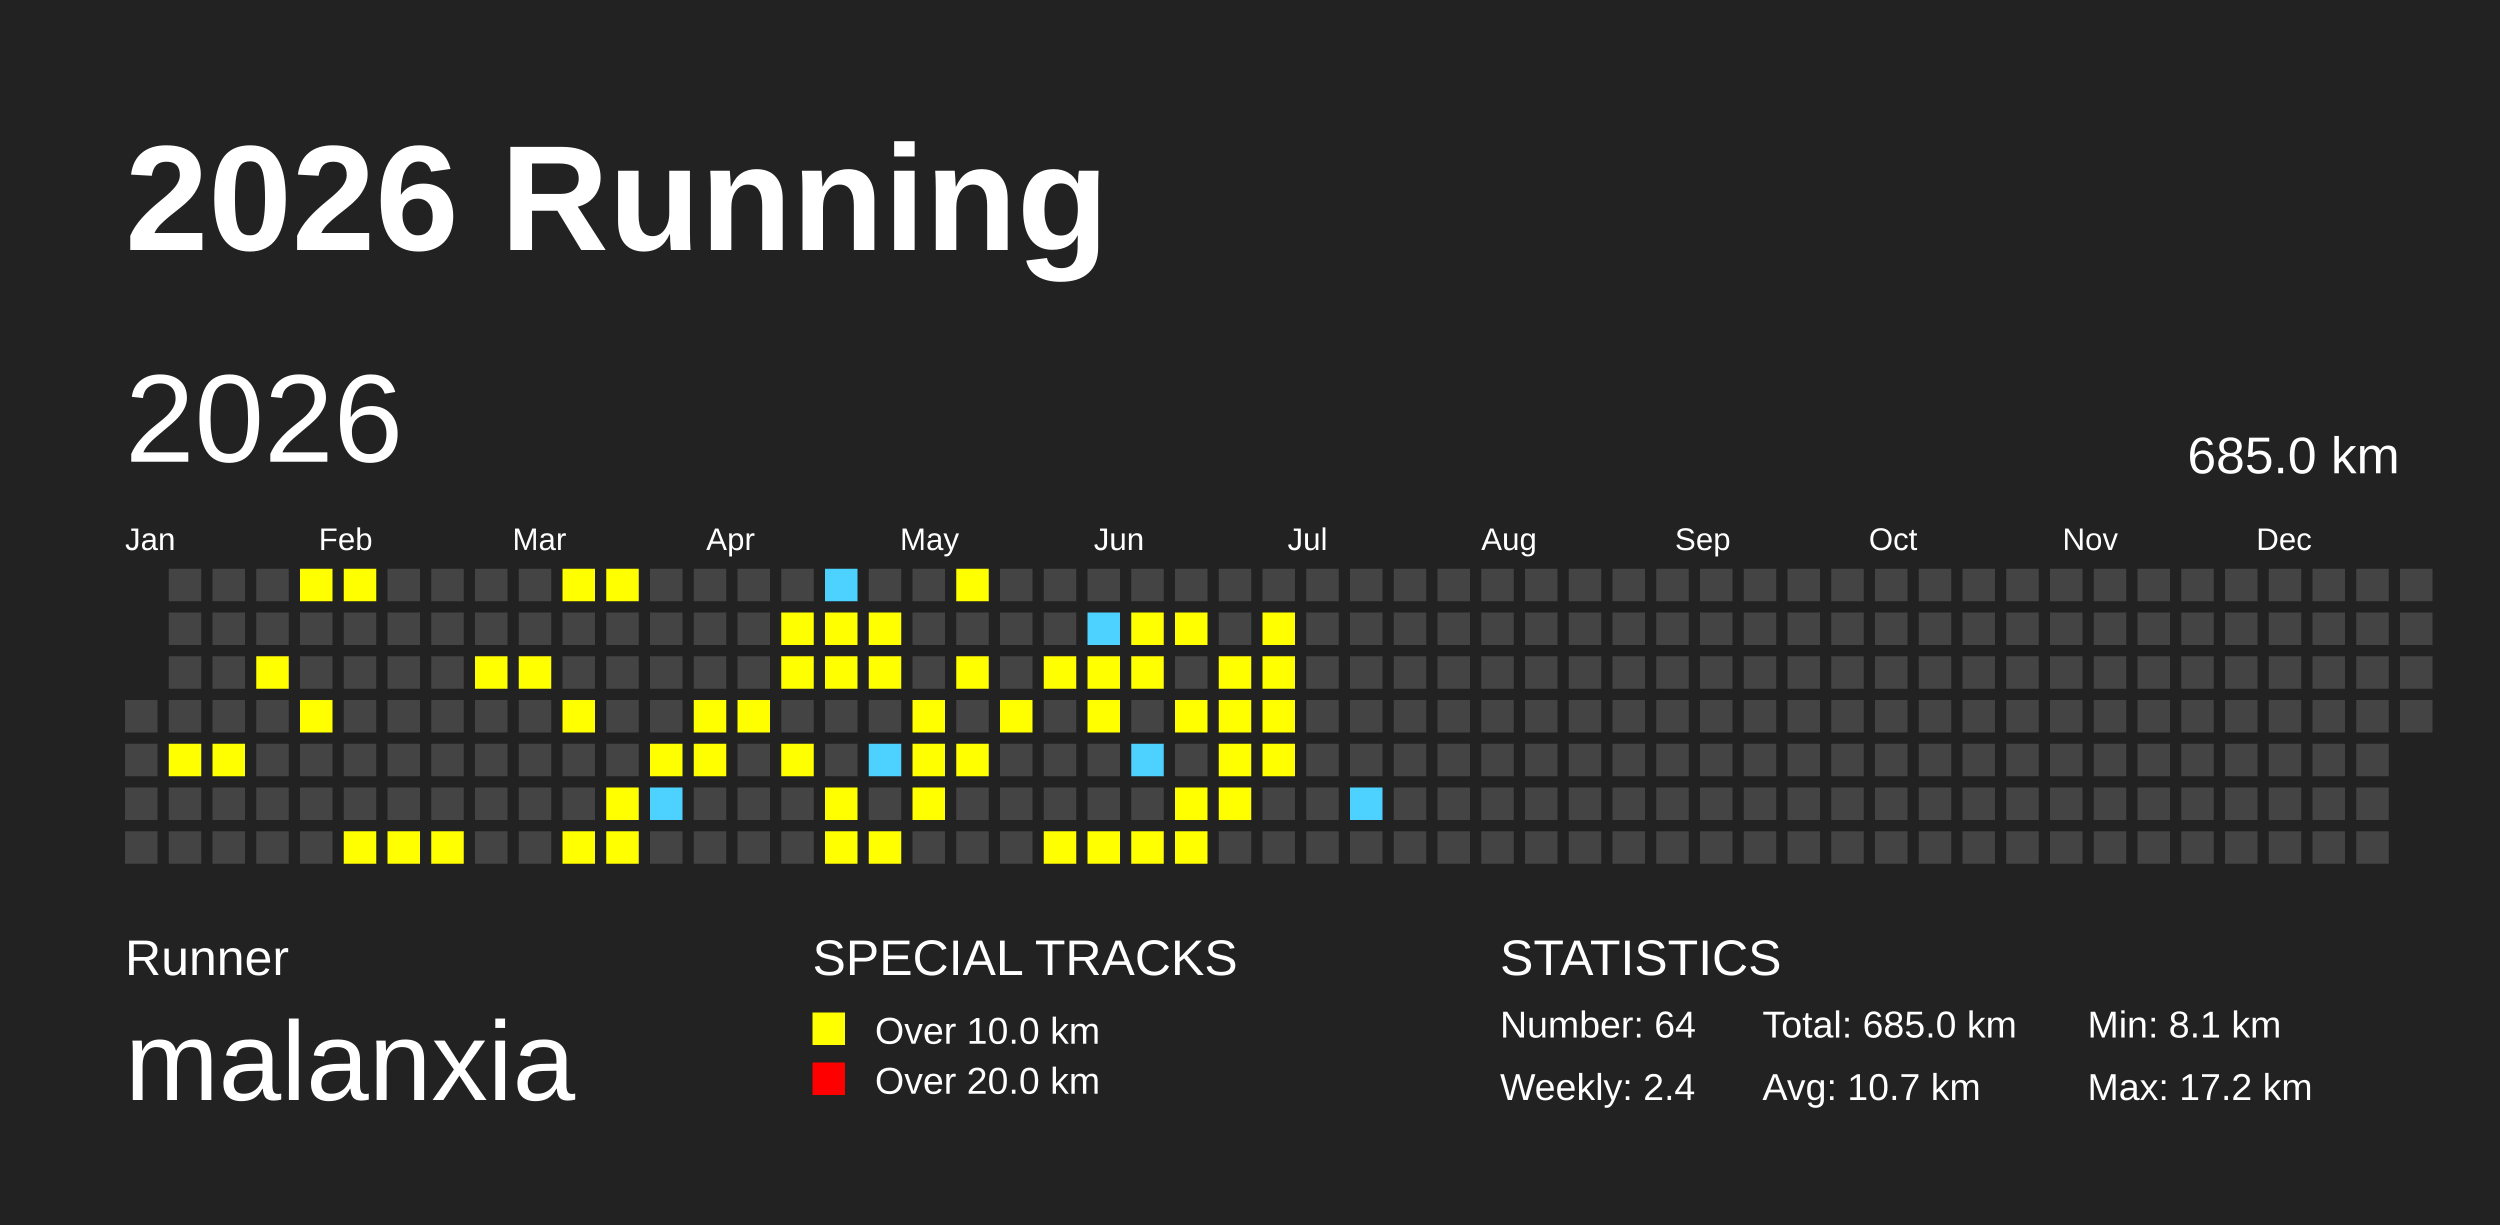
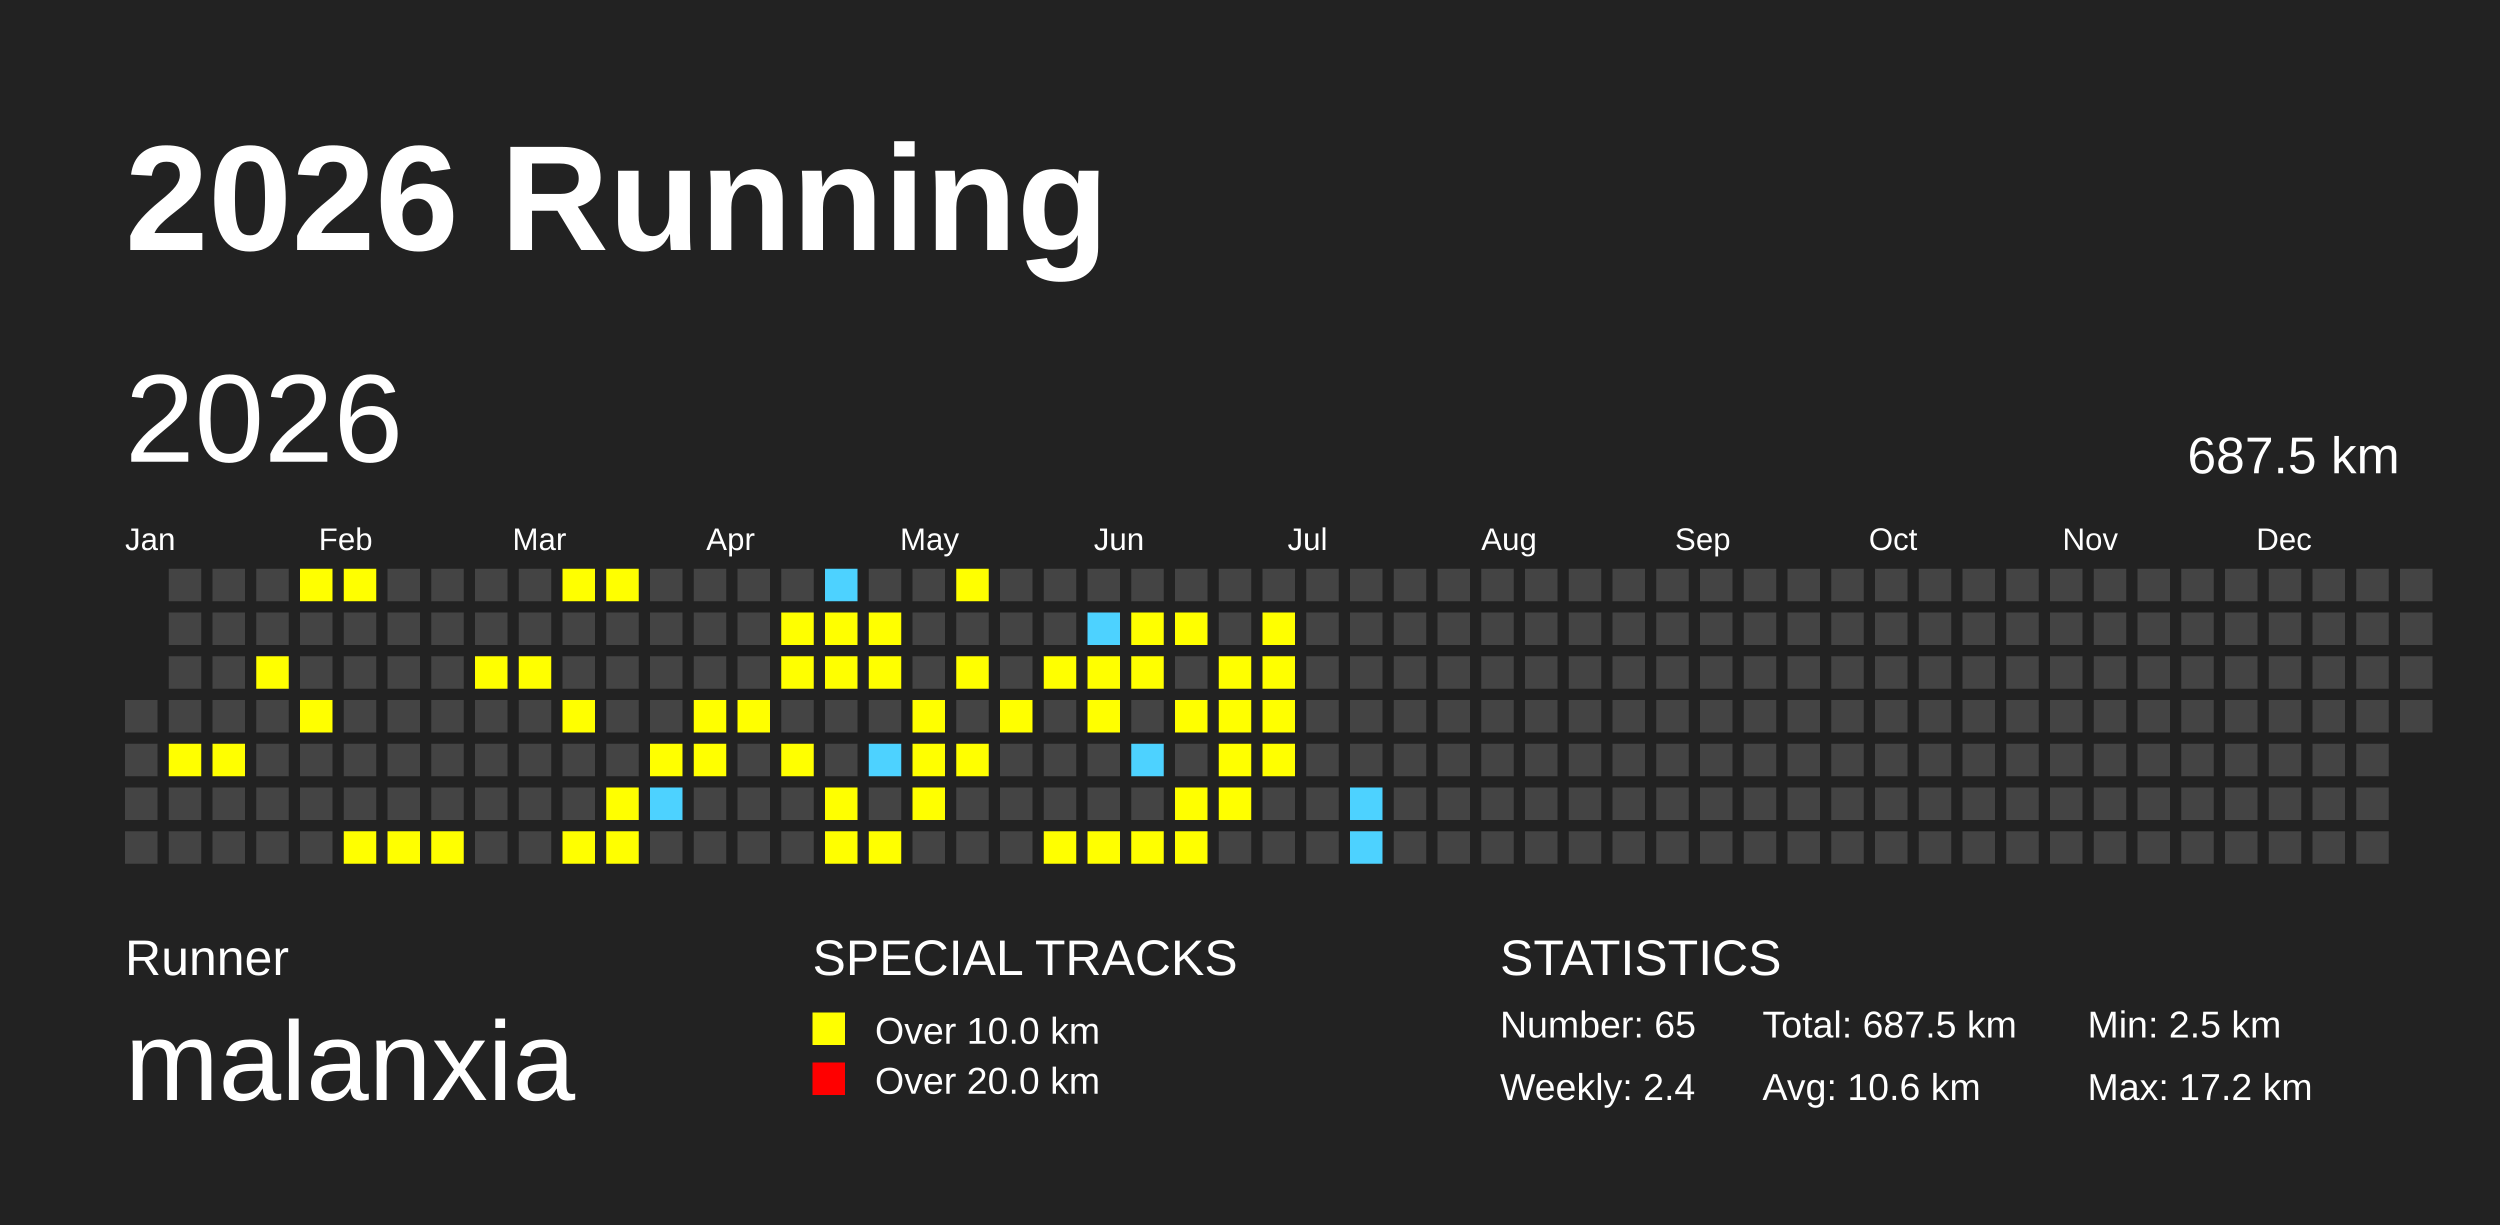
<svg xmlns="http://www.w3.org/2000/svg" baseProfile="full" height="98mm" version="1.1" viewBox="0,0,200,98" width="200mm">
  <defs />
  <rect fill="#222222" height="98" width="200" x="0" y="0" />
  <text fill="#FFFFFF" style="font-size:12px; font-family:Arial; font-weight:bold;" x="10" y="20">2026 Running</text>
  <text fill="#FFFFFF" style="font-size:4px; font-family:Arial" x="10" y="78">Runner</text>
  <text fill="#FFFFFF" style="font-size:9px; font-family:Arial" x="10" y="88">malanxia</text>
  <text fill="#FFFFFF" style="font-size:4px; font-family:Arial" x="65" y="78">SPECIAL TRACKS</text>
  <rect fill="yellow" height="2.6" width="2.6" x="65" y="81" />
  <text fill="#FFFFFF" style="font-size:3px; font-family:Arial" x="70" y="83.5">Over 10.0 km</text>
  <rect fill="red" height="2.6" width="2.6" x="65" y="85" />
  <text fill="#FFFFFF" style="font-size:3px; font-family:Arial" x="70" y="87.5">Over 20.0 km</text>
  <text fill="#FFFFFF" style="font-size:4px; font-family:Arial" x="120" y="78">STATISTICS</text>
-   <text fill="#FFFFFF" style="font-size:3px; font-family:Arial" x="120" y="83">Number: 64</text>
+   <text fill="#FFFFFF" style="font-size:3px; font-family:Arial" x="120" y="83">Number: 65</text>
  <text fill="#FFFFFF" style="font-size:3px; font-family:Arial" x="120" y="88">Weekly: 2.4</text>
-   <text fill="#FFFFFF" style="font-size:3px; font-family:Arial" x="141" y="83">Total: 685.0 km</text>
-   <text fill="#FFFFFF" style="font-size:3px; font-family:Arial" x="141" y="88">Avg: 10.7 km</text>
-   <text fill="#FFFFFF" style="font-size:3px; font-family:Arial" x="167" y="83">Min: 8.1 km</text>
+   <text fill="#FFFFFF" style="font-size:3px; font-family:Arial" x="141" y="83">Total: 687.5 km</text>
+   <text fill="#FFFFFF" style="font-size:3px; font-family:Arial" x="141" y="88">Avg: 10.6 km</text>
+   <text fill="#FFFFFF" style="font-size:3px; font-family:Arial" x="167" y="83">Min: 2.5 km</text>
  <text fill="#FFFFFF" style="font-size:3px; font-family:Arial" x="167" y="88">Max: 17.2 km</text>
  <text dominant-baseline="hanging" fill="#FFFFFF" style="font-size:10.0px; font-family:Arial;" x="10" y="30">2026</text>
-   <text dominant-baseline="hanging" fill="#FFFFFF" style="font-size:4.125px; font-family:Arial;" x="175" y="35">685.0 km</text>
+   <text dominant-baseline="hanging" fill="#FFFFFF" style="font-size:4.125px; font-family:Arial;" x="175" y="35">687.5 km</text>
  <text fill="#FFFFFF" style="font-size:2.5px; font-family:Arial" x="10.0" y="44">Jan</text>
  <text fill="#FFFFFF" style="font-size:2.5px; font-family:Arial" x="25.5" y="44">Feb</text>
  <text fill="#FFFFFF" style="font-size:2.5px; font-family:Arial" x="41.0" y="44">Mar</text>
  <text fill="#FFFFFF" style="font-size:2.5px; font-family:Arial" x="56.5" y="44">Apr</text>
  <text fill="#FFFFFF" style="font-size:2.5px; font-family:Arial" x="72.0" y="44">May</text>
  <text fill="#FFFFFF" style="font-size:2.5px; font-family:Arial" x="87.5" y="44">Jun</text>
  <text fill="#FFFFFF" style="font-size:2.5px; font-family:Arial" x="103.0" y="44">Jul</text>
  <text fill="#FFFFFF" style="font-size:2.5px; font-family:Arial" x="118.5" y="44">Aug</text>
  <text fill="#FFFFFF" style="font-size:2.5px; font-family:Arial" x="134.0" y="44">Sep</text>
  <text fill="#FFFFFF" style="font-size:2.5px; font-family:Arial" x="149.5" y="44">Oct</text>
  <text fill="#FFFFFF" style="font-size:2.5px; font-family:Arial" x="165.0" y="44">Nov</text>
  <text fill="#FFFFFF" style="font-size:2.5px; font-family:Arial" x="180.5" y="44">Dec</text>
  <rect fill="#444444" height="2.6" width="2.6" x="10.0" y="56.0" />
  <rect fill="#444444" height="2.6" width="2.6" x="10.0" y="59.5" />
  <rect fill="#444444" height="2.6" width="2.6" x="10.0" y="63.0" />
  <rect fill="#444444" height="2.6" width="2.6" x="10.0" y="66.5" />
  <rect fill="#444444" height="2.6" width="2.6" x="13.5" y="45.5" />
  <rect fill="#444444" height="2.6" width="2.6" x="13.5" y="49.0" />
  <rect fill="#444444" height="2.6" width="2.6" x="13.5" y="52.5" />
  <rect fill="#444444" height="2.6" width="2.6" x="13.5" y="56.0" />
  <rect fill="yellow" height="2.6" width="2.6" x="13.5" y="59.5" />
  <rect fill="#444444" height="2.6" width="2.6" x="13.5" y="63.0" />
  <rect fill="#444444" height="2.6" width="2.6" x="13.5" y="66.5" />
  <rect fill="#444444" height="2.6" width="2.6" x="17.0" y="45.5" />
  <rect fill="#444444" height="2.6" width="2.6" x="17.0" y="49.0" />
  <rect fill="#444444" height="2.6" width="2.6" x="17.0" y="52.5" />
  <rect fill="#444444" height="2.6" width="2.6" x="17.0" y="56.0" />
  <rect fill="yellow" height="2.6" width="2.6" x="17.0" y="59.5" />
  <rect fill="#444444" height="2.6" width="2.6" x="17.0" y="63.0" />
  <rect fill="#444444" height="2.6" width="2.6" x="17.0" y="66.5" />
  <rect fill="#444444" height="2.6" width="2.6" x="20.5" y="45.5" />
  <rect fill="#444444" height="2.6" width="2.6" x="20.5" y="49.0" />
  <rect fill="yellow" height="2.6" width="2.6" x="20.5" y="52.5" />
  <rect fill="#444444" height="2.6" width="2.6" x="20.5" y="56.0" />
  <rect fill="#444444" height="2.6" width="2.6" x="20.5" y="59.5" />
  <rect fill="#444444" height="2.6" width="2.6" x="20.5" y="63.0" />
  <rect fill="#444444" height="2.6" width="2.6" x="20.5" y="66.5" />
  <rect fill="yellow" height="2.6" width="2.6" x="24.0" y="45.5" />
  <rect fill="#444444" height="2.6" width="2.6" x="24.0" y="49.0" />
  <rect fill="#444444" height="2.6" width="2.6" x="24.0" y="52.5" />
  <rect fill="yellow" height="2.6" width="2.6" x="24.0" y="56.0" />
  <rect fill="#444444" height="2.6" width="2.6" x="24.0" y="59.5" />
  <rect fill="#444444" height="2.6" width="2.6" x="24.0" y="63.0" />
  <rect fill="#444444" height="2.6" width="2.6" x="24.0" y="66.5" />
  <rect fill="yellow" height="2.6" width="2.6" x="27.5" y="45.5" />
  <rect fill="#444444" height="2.6" width="2.6" x="27.5" y="49.0" />
  <rect fill="#444444" height="2.6" width="2.6" x="27.5" y="52.5" />
  <rect fill="#444444" height="2.6" width="2.6" x="27.5" y="56.0" />
  <rect fill="#444444" height="2.6" width="2.6" x="27.5" y="59.5" />
  <rect fill="#444444" height="2.6" width="2.6" x="27.5" y="63.0" />
  <rect fill="yellow" height="2.6" width="2.6" x="27.5" y="66.5" />
  <rect fill="#444444" height="2.6" width="2.6" x="31.0" y="45.5" />
  <rect fill="#444444" height="2.6" width="2.6" x="31.0" y="49.0" />
  <rect fill="#444444" height="2.6" width="2.6" x="31.0" y="52.5" />
  <rect fill="#444444" height="2.6" width="2.6" x="31.0" y="56.0" />
  <rect fill="#444444" height="2.6" width="2.6" x="31.0" y="59.5" />
  <rect fill="#444444" height="2.6" width="2.6" x="31.0" y="63.0" />
  <rect fill="yellow" height="2.6" width="2.6" x="31.0" y="66.5" />
  <rect fill="#444444" height="2.6" width="2.6" x="34.5" y="45.5" />
  <rect fill="#444444" height="2.6" width="2.6" x="34.5" y="49.0" />
  <rect fill="#444444" height="2.6" width="2.6" x="34.5" y="52.5" />
  <rect fill="#444444" height="2.6" width="2.6" x="34.5" y="56.0" />
  <rect fill="#444444" height="2.6" width="2.6" x="34.5" y="59.5" />
  <rect fill="#444444" height="2.6" width="2.6" x="34.5" y="63.0" />
  <rect fill="yellow" height="2.6" width="2.6" x="34.5" y="66.5" />
  <rect fill="#444444" height="2.6" width="2.6" x="38.0" y="45.5" />
  <rect fill="#444444" height="2.6" width="2.6" x="38.0" y="49.0" />
  <rect fill="yellow" height="2.6" width="2.6" x="38.0" y="52.5" />
  <rect fill="#444444" height="2.6" width="2.6" x="38.0" y="56.0" />
  <rect fill="#444444" height="2.6" width="2.6" x="38.0" y="59.5" />
  <rect fill="#444444" height="2.6" width="2.6" x="38.0" y="63.0" />
  <rect fill="#444444" height="2.6" width="2.6" x="38.0" y="66.5" />
  <rect fill="#444444" height="2.6" width="2.6" x="41.5" y="45.5" />
  <rect fill="#444444" height="2.6" width="2.6" x="41.5" y="49.0" />
  <rect fill="yellow" height="2.6" width="2.6" x="41.5" y="52.5" />
  <rect fill="#444444" height="2.6" width="2.6" x="41.5" y="56.0" />
  <rect fill="#444444" height="2.6" width="2.6" x="41.5" y="59.5" />
  <rect fill="#444444" height="2.6" width="2.6" x="41.5" y="63.0" />
  <rect fill="#444444" height="2.6" width="2.6" x="41.5" y="66.5" />
  <rect fill="yellow" height="2.6" width="2.6" x="45.0" y="45.5" />
  <rect fill="#444444" height="2.6" width="2.6" x="45.0" y="49.0" />
  <rect fill="#444444" height="2.6" width="2.6" x="45.0" y="52.5" />
  <rect fill="yellow" height="2.6" width="2.6" x="45.0" y="56.0" />
  <rect fill="#444444" height="2.6" width="2.6" x="45.0" y="59.5" />
  <rect fill="#444444" height="2.6" width="2.6" x="45.0" y="63.0" />
  <rect fill="yellow" height="2.6" width="2.6" x="45.0" y="66.5" />
  <rect fill="yellow" height="2.6" width="2.6" x="48.5" y="45.5" />
  <rect fill="#444444" height="2.6" width="2.6" x="48.5" y="49.0" />
  <rect fill="#444444" height="2.6" width="2.6" x="48.5" y="52.5" />
  <rect fill="#444444" height="2.6" width="2.6" x="48.5" y="56.0" />
  <rect fill="#444444" height="2.6" width="2.6" x="48.5" y="59.5" />
  <rect fill="yellow" height="2.6" width="2.6" x="48.5" y="63.0" />
  <rect fill="yellow" height="2.6" width="2.6" x="48.5" y="66.5" />
  <rect fill="#444444" height="2.6" width="2.6" x="52.0" y="45.5" />
  <rect fill="#444444" height="2.6" width="2.6" x="52.0" y="49.0" />
  <rect fill="#444444" height="2.6" width="2.6" x="52.0" y="52.5" />
  <rect fill="#444444" height="2.6" width="2.6" x="52.0" y="56.0" />
  <rect fill="yellow" height="2.6" width="2.6" x="52.0" y="59.5" />
  <rect fill="#4DD2FF" height="2.6" width="2.6" x="52.0" y="63.0" />
  <rect fill="#444444" height="2.6" width="2.6" x="52.0" y="66.5" />
  <rect fill="#444444" height="2.6" width="2.6" x="55.5" y="45.5" />
  <rect fill="#444444" height="2.6" width="2.6" x="55.5" y="49.0" />
  <rect fill="#444444" height="2.6" width="2.6" x="55.5" y="52.5" />
  <rect fill="yellow" height="2.6" width="2.6" x="55.5" y="56.0" />
  <rect fill="yellow" height="2.6" width="2.6" x="55.5" y="59.5" />
  <rect fill="#444444" height="2.6" width="2.6" x="55.5" y="63.0" />
  <rect fill="#444444" height="2.6" width="2.6" x="55.5" y="66.5" />
  <rect fill="#444444" height="2.6" width="2.6" x="59.0" y="45.5" />
  <rect fill="#444444" height="2.6" width="2.6" x="59.0" y="49.0" />
  <rect fill="#444444" height="2.6" width="2.6" x="59.0" y="52.5" />
  <rect fill="yellow" height="2.6" width="2.6" x="59.0" y="56.0" />
  <rect fill="#444444" height="2.6" width="2.6" x="59.0" y="59.5" />
  <rect fill="#444444" height="2.6" width="2.6" x="59.0" y="63.0" />
  <rect fill="#444444" height="2.6" width="2.6" x="59.0" y="66.5" />
  <rect fill="#444444" height="2.6" width="2.6" x="62.5" y="45.5" />
  <rect fill="yellow" height="2.6" width="2.6" x="62.5" y="49.0" />
  <rect fill="yellow" height="2.6" width="2.6" x="62.5" y="52.5" />
  <rect fill="#444444" height="2.6" width="2.6" x="62.5" y="56.0" />
  <rect fill="yellow" height="2.6" width="2.6" x="62.5" y="59.5" />
  <rect fill="#444444" height="2.6" width="2.6" x="62.5" y="63.0" />
  <rect fill="#444444" height="2.6" width="2.6" x="62.5" y="66.5" />
  <rect fill="#4DD2FF" height="2.6" width="2.6" x="66.0" y="45.5" />
  <rect fill="yellow" height="2.6" width="2.6" x="66.0" y="49.0" />
  <rect fill="yellow" height="2.6" width="2.6" x="66.0" y="52.5" />
  <rect fill="#444444" height="2.6" width="2.6" x="66.0" y="56.0" />
  <rect fill="#444444" height="2.6" width="2.6" x="66.0" y="59.5" />
  <rect fill="yellow" height="2.6" width="2.6" x="66.0" y="63.0" />
  <rect fill="yellow" height="2.6" width="2.6" x="66.0" y="66.5" />
  <rect fill="#444444" height="2.6" width="2.6" x="69.5" y="45.5" />
  <rect fill="yellow" height="2.6" width="2.6" x="69.5" y="49.0" />
  <rect fill="yellow" height="2.6" width="2.6" x="69.5" y="52.5" />
  <rect fill="#444444" height="2.6" width="2.6" x="69.5" y="56.0" />
  <rect fill="#4DD2FF" height="2.6" width="2.6" x="69.5" y="59.5" />
  <rect fill="#444444" height="2.6" width="2.6" x="69.5" y="63.0" />
  <rect fill="yellow" height="2.6" width="2.6" x="69.5" y="66.5" />
  <rect fill="#444444" height="2.6" width="2.6" x="73.0" y="45.5" />
  <rect fill="#444444" height="2.6" width="2.6" x="73.0" y="49.0" />
  <rect fill="#444444" height="2.6" width="2.6" x="73.0" y="52.5" />
  <rect fill="yellow" height="2.6" width="2.6" x="73.0" y="56.0" />
  <rect fill="yellow" height="2.6" width="2.6" x="73.0" y="59.5" />
  <rect fill="yellow" height="2.6" width="2.6" x="73.0" y="63.0" />
  <rect fill="#444444" height="2.6" width="2.6" x="73.0" y="66.5" />
  <rect fill="yellow" height="2.6" width="2.6" x="76.5" y="45.5" />
  <rect fill="#444444" height="2.6" width="2.6" x="76.5" y="49.0" />
  <rect fill="yellow" height="2.6" width="2.6" x="76.5" y="52.5" />
  <rect fill="#444444" height="2.6" width="2.6" x="76.5" y="56.0" />
  <rect fill="yellow" height="2.6" width="2.6" x="76.5" y="59.5" />
  <rect fill="#444444" height="2.6" width="2.6" x="76.5" y="63.0" />
  <rect fill="#444444" height="2.6" width="2.6" x="76.5" y="66.5" />
  <rect fill="#444444" height="2.6" width="2.6" x="80.0" y="45.5" />
  <rect fill="#444444" height="2.6" width="2.6" x="80.0" y="49.0" />
  <rect fill="#444444" height="2.6" width="2.6" x="80.0" y="52.5" />
  <rect fill="yellow" height="2.6" width="2.6" x="80.0" y="56.0" />
  <rect fill="#444444" height="2.6" width="2.6" x="80.0" y="59.5" />
  <rect fill="#444444" height="2.6" width="2.6" x="80.0" y="63.0" />
  <rect fill="#444444" height="2.6" width="2.6" x="80.0" y="66.5" />
  <rect fill="#444444" height="2.6" width="2.6" x="83.5" y="45.5" />
  <rect fill="#444444" height="2.6" width="2.6" x="83.5" y="49.0" />
  <rect fill="yellow" height="2.6" width="2.6" x="83.5" y="52.5" />
  <rect fill="#444444" height="2.6" width="2.6" x="83.5" y="56.0" />
  <rect fill="#444444" height="2.6" width="2.6" x="83.5" y="59.5" />
  <rect fill="#444444" height="2.6" width="2.6" x="83.5" y="63.0" />
  <rect fill="yellow" height="2.6" width="2.6" x="83.5" y="66.5" />
  <rect fill="#444444" height="2.6" width="2.6" x="87.0" y="45.5" />
  <rect fill="#4DD2FF" height="2.6" width="2.6" x="87.0" y="49.0" />
  <rect fill="yellow" height="2.6" width="2.6" x="87.0" y="52.5" />
  <rect fill="yellow" height="2.6" width="2.6" x="87.0" y="56.0" />
  <rect fill="#444444" height="2.6" width="2.6" x="87.0" y="59.5" />
  <rect fill="#444444" height="2.6" width="2.6" x="87.0" y="63.0" />
  <rect fill="yellow" height="2.6" width="2.6" x="87.0" y="66.5" />
  <rect fill="#444444" height="2.6" width="2.6" x="90.5" y="45.5" />
  <rect fill="yellow" height="2.6" width="2.6" x="90.5" y="49.0" />
  <rect fill="yellow" height="2.6" width="2.6" x="90.5" y="52.5" />
  <rect fill="#444444" height="2.6" width="2.6" x="90.5" y="56.0" />
  <rect fill="#4DD2FF" height="2.6" width="2.6" x="90.5" y="59.5" />
  <rect fill="#444444" height="2.6" width="2.6" x="90.5" y="63.0" />
  <rect fill="yellow" height="2.6" width="2.6" x="90.5" y="66.5" />
  <rect fill="#444444" height="2.6" width="2.6" x="94.0" y="45.5" />
  <rect fill="yellow" height="2.6" width="2.6" x="94.0" y="49.0" />
  <rect fill="#444444" height="2.6" width="2.6" x="94.0" y="52.5" />
  <rect fill="yellow" height="2.6" width="2.6" x="94.0" y="56.0" />
  <rect fill="#444444" height="2.6" width="2.6" x="94.0" y="59.5" />
  <rect fill="yellow" height="2.6" width="2.6" x="94.0" y="63.0" />
  <rect fill="yellow" height="2.6" width="2.6" x="94.0" y="66.5" />
  <rect fill="#444444" height="2.6" width="2.6" x="97.5" y="45.5" />
  <rect fill="#444444" height="2.6" width="2.6" x="97.5" y="49.0" />
  <rect fill="yellow" height="2.6" width="2.6" x="97.5" y="52.5" />
  <rect fill="yellow" height="2.6" width="2.6" x="97.5" y="56.0" />
  <rect fill="yellow" height="2.6" width="2.6" x="97.5" y="59.5" />
  <rect fill="yellow" height="2.6" width="2.6" x="97.5" y="63.0" />
  <rect fill="#444444" height="2.6" width="2.6" x="97.5" y="66.5" />
  <rect fill="#444444" height="2.6" width="2.6" x="101.0" y="45.5" />
  <rect fill="yellow" height="2.6" width="2.6" x="101.0" y="49.0" />
  <rect fill="yellow" height="2.6" width="2.6" x="101.0" y="52.5" />
  <rect fill="yellow" height="2.6" width="2.6" x="101.0" y="56.0" />
  <rect fill="yellow" height="2.6" width="2.6" x="101.0" y="59.5" />
  <rect fill="#444444" height="2.6" width="2.6" x="101.0" y="63.0" />
  <rect fill="#444444" height="2.6" width="2.6" x="101.0" y="66.5" />
  <rect fill="#444444" height="2.6" width="2.6" x="104.5" y="45.5" />
  <rect fill="#444444" height="2.6" width="2.6" x="104.5" y="49.0" />
  <rect fill="#444444" height="2.6" width="2.6" x="104.5" y="52.5" />
  <rect fill="#444444" height="2.6" width="2.6" x="104.5" y="56.0" />
  <rect fill="#444444" height="2.6" width="2.6" x="104.5" y="59.5" />
  <rect fill="#444444" height="2.6" width="2.6" x="104.5" y="63.0" />
  <rect fill="#444444" height="2.6" width="2.6" x="104.5" y="66.5" />
  <rect fill="#444444" height="2.6" width="2.6" x="108.0" y="45.5" />
  <rect fill="#444444" height="2.6" width="2.6" x="108.0" y="49.0" />
  <rect fill="#444444" height="2.6" width="2.6" x="108.0" y="52.5" />
  <rect fill="#444444" height="2.6" width="2.6" x="108.0" y="56.0" />
  <rect fill="#444444" height="2.6" width="2.6" x="108.0" y="59.5" />
  <rect fill="#4DD2FF" height="2.6" width="2.6" x="108.0" y="63.0" />
-   <rect fill="#444444" height="2.6" width="2.6" x="108.0" y="66.5" />
+   <rect fill="#4DD2FF" height="2.6" width="2.6" x="108.0" y="66.5" />
  <rect fill="#444444" height="2.6" width="2.6" x="111.5" y="45.5" />
  <rect fill="#444444" height="2.6" width="2.6" x="111.5" y="49.0" />
  <rect fill="#444444" height="2.6" width="2.6" x="111.5" y="52.5" />
  <rect fill="#444444" height="2.6" width="2.6" x="111.5" y="56.0" />
  <rect fill="#444444" height="2.6" width="2.6" x="111.5" y="59.5" />
  <rect fill="#444444" height="2.6" width="2.6" x="111.5" y="63.0" />
  <rect fill="#444444" height="2.6" width="2.6" x="111.5" y="66.5" />
  <rect fill="#444444" height="2.6" width="2.6" x="115.0" y="45.5" />
  <rect fill="#444444" height="2.6" width="2.6" x="115.0" y="49.0" />
  <rect fill="#444444" height="2.6" width="2.6" x="115.0" y="52.5" />
  <rect fill="#444444" height="2.6" width="2.6" x="115.0" y="56.0" />
  <rect fill="#444444" height="2.6" width="2.6" x="115.0" y="59.5" />
  <rect fill="#444444" height="2.6" width="2.6" x="115.0" y="63.0" />
  <rect fill="#444444" height="2.6" width="2.6" x="115.0" y="66.5" />
  <rect fill="#444444" height="2.6" width="2.6" x="118.5" y="45.5" />
  <rect fill="#444444" height="2.6" width="2.6" x="118.5" y="49.0" />
  <rect fill="#444444" height="2.6" width="2.6" x="118.5" y="52.5" />
  <rect fill="#444444" height="2.6" width="2.6" x="118.5" y="56.0" />
  <rect fill="#444444" height="2.6" width="2.6" x="118.5" y="59.5" />
  <rect fill="#444444" height="2.6" width="2.6" x="118.5" y="63.0" />
  <rect fill="#444444" height="2.6" width="2.6" x="118.5" y="66.5" />
  <rect fill="#444444" height="2.6" width="2.6" x="122.0" y="45.5" />
  <rect fill="#444444" height="2.6" width="2.6" x="122.0" y="49.0" />
  <rect fill="#444444" height="2.6" width="2.6" x="122.0" y="52.5" />
  <rect fill="#444444" height="2.6" width="2.6" x="122.0" y="56.0" />
  <rect fill="#444444" height="2.6" width="2.6" x="122.0" y="59.5" />
  <rect fill="#444444" height="2.6" width="2.6" x="122.0" y="63.0" />
  <rect fill="#444444" height="2.6" width="2.6" x="122.0" y="66.5" />
  <rect fill="#444444" height="2.6" width="2.6" x="125.5" y="45.5" />
  <rect fill="#444444" height="2.6" width="2.6" x="125.5" y="49.0" />
  <rect fill="#444444" height="2.6" width="2.6" x="125.5" y="52.5" />
  <rect fill="#444444" height="2.6" width="2.6" x="125.5" y="56.0" />
  <rect fill="#444444" height="2.6" width="2.6" x="125.5" y="59.5" />
  <rect fill="#444444" height="2.6" width="2.6" x="125.5" y="63.0" />
  <rect fill="#444444" height="2.6" width="2.6" x="125.5" y="66.5" />
  <rect fill="#444444" height="2.6" width="2.6" x="129.0" y="45.5" />
  <rect fill="#444444" height="2.6" width="2.6" x="129.0" y="49.0" />
  <rect fill="#444444" height="2.6" width="2.6" x="129.0" y="52.5" />
  <rect fill="#444444" height="2.6" width="2.6" x="129.0" y="56.0" />
  <rect fill="#444444" height="2.6" width="2.6" x="129.0" y="59.5" />
  <rect fill="#444444" height="2.6" width="2.6" x="129.0" y="63.0" />
  <rect fill="#444444" height="2.6" width="2.6" x="129.0" y="66.5" />
  <rect fill="#444444" height="2.6" width="2.6" x="132.5" y="45.5" />
  <rect fill="#444444" height="2.6" width="2.6" x="132.5" y="49.0" />
  <rect fill="#444444" height="2.6" width="2.6" x="132.5" y="52.5" />
  <rect fill="#444444" height="2.6" width="2.6" x="132.5" y="56.0" />
  <rect fill="#444444" height="2.6" width="2.6" x="132.5" y="59.5" />
  <rect fill="#444444" height="2.6" width="2.6" x="132.5" y="63.0" />
  <rect fill="#444444" height="2.6" width="2.6" x="132.5" y="66.5" />
  <rect fill="#444444" height="2.6" width="2.6" x="136.0" y="45.5" />
  <rect fill="#444444" height="2.6" width="2.6" x="136.0" y="49.0" />
  <rect fill="#444444" height="2.6" width="2.6" x="136.0" y="52.5" />
  <rect fill="#444444" height="2.6" width="2.6" x="136.0" y="56.0" />
  <rect fill="#444444" height="2.6" width="2.6" x="136.0" y="59.5" />
  <rect fill="#444444" height="2.6" width="2.6" x="136.0" y="63.0" />
  <rect fill="#444444" height="2.6" width="2.6" x="136.0" y="66.5" />
  <rect fill="#444444" height="2.6" width="2.6" x="139.5" y="45.5" />
  <rect fill="#444444" height="2.6" width="2.6" x="139.5" y="49.0" />
  <rect fill="#444444" height="2.6" width="2.6" x="139.5" y="52.5" />
  <rect fill="#444444" height="2.6" width="2.6" x="139.5" y="56.0" />
  <rect fill="#444444" height="2.6" width="2.6" x="139.5" y="59.5" />
  <rect fill="#444444" height="2.6" width="2.6" x="139.5" y="63.0" />
  <rect fill="#444444" height="2.6" width="2.6" x="139.5" y="66.5" />
  <rect fill="#444444" height="2.6" width="2.6" x="143.0" y="45.5" />
  <rect fill="#444444" height="2.6" width="2.6" x="143.0" y="49.0" />
  <rect fill="#444444" height="2.6" width="2.6" x="143.0" y="52.5" />
  <rect fill="#444444" height="2.6" width="2.6" x="143.0" y="56.0" />
  <rect fill="#444444" height="2.6" width="2.6" x="143.0" y="59.5" />
  <rect fill="#444444" height="2.6" width="2.6" x="143.0" y="63.0" />
  <rect fill="#444444" height="2.6" width="2.6" x="143.0" y="66.5" />
  <rect fill="#444444" height="2.6" width="2.6" x="146.5" y="45.5" />
  <rect fill="#444444" height="2.6" width="2.6" x="146.5" y="49.0" />
  <rect fill="#444444" height="2.6" width="2.6" x="146.5" y="52.5" />
  <rect fill="#444444" height="2.6" width="2.6" x="146.5" y="56.0" />
  <rect fill="#444444" height="2.6" width="2.6" x="146.5" y="59.5" />
  <rect fill="#444444" height="2.6" width="2.6" x="146.5" y="63.0" />
  <rect fill="#444444" height="2.6" width="2.6" x="146.5" y="66.5" />
  <rect fill="#444444" height="2.6" width="2.6" x="150.0" y="45.5" />
  <rect fill="#444444" height="2.6" width="2.6" x="150.0" y="49.0" />
  <rect fill="#444444" height="2.6" width="2.6" x="150.0" y="52.5" />
  <rect fill="#444444" height="2.6" width="2.6" x="150.0" y="56.0" />
  <rect fill="#444444" height="2.6" width="2.6" x="150.0" y="59.5" />
  <rect fill="#444444" height="2.6" width="2.6" x="150.0" y="63.0" />
  <rect fill="#444444" height="2.6" width="2.6" x="150.0" y="66.5" />
  <rect fill="#444444" height="2.6" width="2.6" x="153.5" y="45.5" />
  <rect fill="#444444" height="2.6" width="2.6" x="153.5" y="49.0" />
  <rect fill="#444444" height="2.6" width="2.6" x="153.5" y="52.5" />
  <rect fill="#444444" height="2.6" width="2.6" x="153.5" y="56.0" />
  <rect fill="#444444" height="2.6" width="2.6" x="153.5" y="59.5" />
  <rect fill="#444444" height="2.6" width="2.6" x="153.5" y="63.0" />
  <rect fill="#444444" height="2.6" width="2.6" x="153.5" y="66.5" />
  <rect fill="#444444" height="2.6" width="2.6" x="157.0" y="45.5" />
  <rect fill="#444444" height="2.6" width="2.6" x="157.0" y="49.0" />
  <rect fill="#444444" height="2.6" width="2.6" x="157.0" y="52.5" />
  <rect fill="#444444" height="2.6" width="2.6" x="157.0" y="56.0" />
  <rect fill="#444444" height="2.6" width="2.6" x="157.0" y="59.5" />
  <rect fill="#444444" height="2.6" width="2.6" x="157.0" y="63.0" />
  <rect fill="#444444" height="2.6" width="2.6" x="157.0" y="66.5" />
  <rect fill="#444444" height="2.6" width="2.6" x="160.5" y="45.5" />
  <rect fill="#444444" height="2.6" width="2.6" x="160.5" y="49.0" />
  <rect fill="#444444" height="2.6" width="2.6" x="160.5" y="52.5" />
  <rect fill="#444444" height="2.6" width="2.6" x="160.5" y="56.0" />
  <rect fill="#444444" height="2.6" width="2.6" x="160.5" y="59.5" />
  <rect fill="#444444" height="2.6" width="2.6" x="160.5" y="63.0" />
  <rect fill="#444444" height="2.6" width="2.6" x="160.5" y="66.5" />
  <rect fill="#444444" height="2.6" width="2.6" x="164.0" y="45.5" />
  <rect fill="#444444" height="2.6" width="2.6" x="164.0" y="49.0" />
  <rect fill="#444444" height="2.6" width="2.6" x="164.0" y="52.5" />
  <rect fill="#444444" height="2.6" width="2.6" x="164.0" y="56.0" />
  <rect fill="#444444" height="2.6" width="2.6" x="164.0" y="59.5" />
  <rect fill="#444444" height="2.6" width="2.6" x="164.0" y="63.0" />
  <rect fill="#444444" height="2.6" width="2.6" x="164.0" y="66.5" />
  <rect fill="#444444" height="2.6" width="2.6" x="167.5" y="45.5" />
  <rect fill="#444444" height="2.6" width="2.6" x="167.5" y="49.0" />
  <rect fill="#444444" height="2.6" width="2.6" x="167.5" y="52.5" />
  <rect fill="#444444" height="2.6" width="2.6" x="167.5" y="56.0" />
  <rect fill="#444444" height="2.6" width="2.6" x="167.5" y="59.5" />
  <rect fill="#444444" height="2.6" width="2.6" x="167.5" y="63.0" />
  <rect fill="#444444" height="2.6" width="2.6" x="167.5" y="66.5" />
  <rect fill="#444444" height="2.6" width="2.6" x="171.0" y="45.5" />
  <rect fill="#444444" height="2.6" width="2.6" x="171.0" y="49.0" />
  <rect fill="#444444" height="2.6" width="2.6" x="171.0" y="52.5" />
  <rect fill="#444444" height="2.6" width="2.6" x="171.0" y="56.0" />
  <rect fill="#444444" height="2.6" width="2.6" x="171.0" y="59.5" />
  <rect fill="#444444" height="2.6" width="2.6" x="171.0" y="63.0" />
  <rect fill="#444444" height="2.6" width="2.6" x="171.0" y="66.5" />
  <rect fill="#444444" height="2.6" width="2.6" x="174.5" y="45.5" />
  <rect fill="#444444" height="2.6" width="2.6" x="174.5" y="49.0" />
  <rect fill="#444444" height="2.6" width="2.6" x="174.5" y="52.5" />
  <rect fill="#444444" height="2.6" width="2.6" x="174.5" y="56.0" />
  <rect fill="#444444" height="2.6" width="2.6" x="174.5" y="59.5" />
  <rect fill="#444444" height="2.6" width="2.6" x="174.5" y="63.0" />
  <rect fill="#444444" height="2.6" width="2.6" x="174.5" y="66.5" />
  <rect fill="#444444" height="2.6" width="2.6" x="178.0" y="45.5" />
  <rect fill="#444444" height="2.6" width="2.6" x="178.0" y="49.0" />
  <rect fill="#444444" height="2.6" width="2.6" x="178.0" y="52.5" />
  <rect fill="#444444" height="2.6" width="2.6" x="178.0" y="56.0" />
  <rect fill="#444444" height="2.6" width="2.6" x="178.0" y="59.5" />
  <rect fill="#444444" height="2.6" width="2.6" x="178.0" y="63.0" />
  <rect fill="#444444" height="2.6" width="2.6" x="178.0" y="66.5" />
  <rect fill="#444444" height="2.6" width="2.6" x="181.5" y="45.5" />
  <rect fill="#444444" height="2.6" width="2.6" x="181.5" y="49.0" />
  <rect fill="#444444" height="2.6" width="2.6" x="181.5" y="52.5" />
  <rect fill="#444444" height="2.6" width="2.6" x="181.5" y="56.0" />
  <rect fill="#444444" height="2.6" width="2.6" x="181.5" y="59.5" />
  <rect fill="#444444" height="2.6" width="2.6" x="181.5" y="63.0" />
  <rect fill="#444444" height="2.6" width="2.6" x="181.5" y="66.5" />
  <rect fill="#444444" height="2.6" width="2.6" x="185.0" y="45.5" />
  <rect fill="#444444" height="2.6" width="2.6" x="185.0" y="49.0" />
  <rect fill="#444444" height="2.6" width="2.6" x="185.0" y="52.5" />
  <rect fill="#444444" height="2.6" width="2.6" x="185.0" y="56.0" />
  <rect fill="#444444" height="2.6" width="2.6" x="185.0" y="59.5" />
  <rect fill="#444444" height="2.6" width="2.6" x="185.0" y="63.0" />
  <rect fill="#444444" height="2.6" width="2.6" x="185.0" y="66.5" />
  <rect fill="#444444" height="2.6" width="2.6" x="188.5" y="45.5" />
  <rect fill="#444444" height="2.6" width="2.6" x="188.5" y="49.0" />
  <rect fill="#444444" height="2.6" width="2.6" x="188.5" y="52.5" />
  <rect fill="#444444" height="2.6" width="2.6" x="188.5" y="56.0" />
  <rect fill="#444444" height="2.6" width="2.6" x="188.5" y="59.5" />
  <rect fill="#444444" height="2.6" width="2.6" x="188.5" y="63.0" />
  <rect fill="#444444" height="2.6" width="2.6" x="188.5" y="66.5" />
  <rect fill="#444444" height="2.6" width="2.6" x="192.0" y="45.5" />
  <rect fill="#444444" height="2.6" width="2.6" x="192.0" y="49.0" />
  <rect fill="#444444" height="2.6" width="2.6" x="192.0" y="52.5" />
  <rect fill="#444444" height="2.6" width="2.6" x="192.0" y="56.0" />
</svg>
